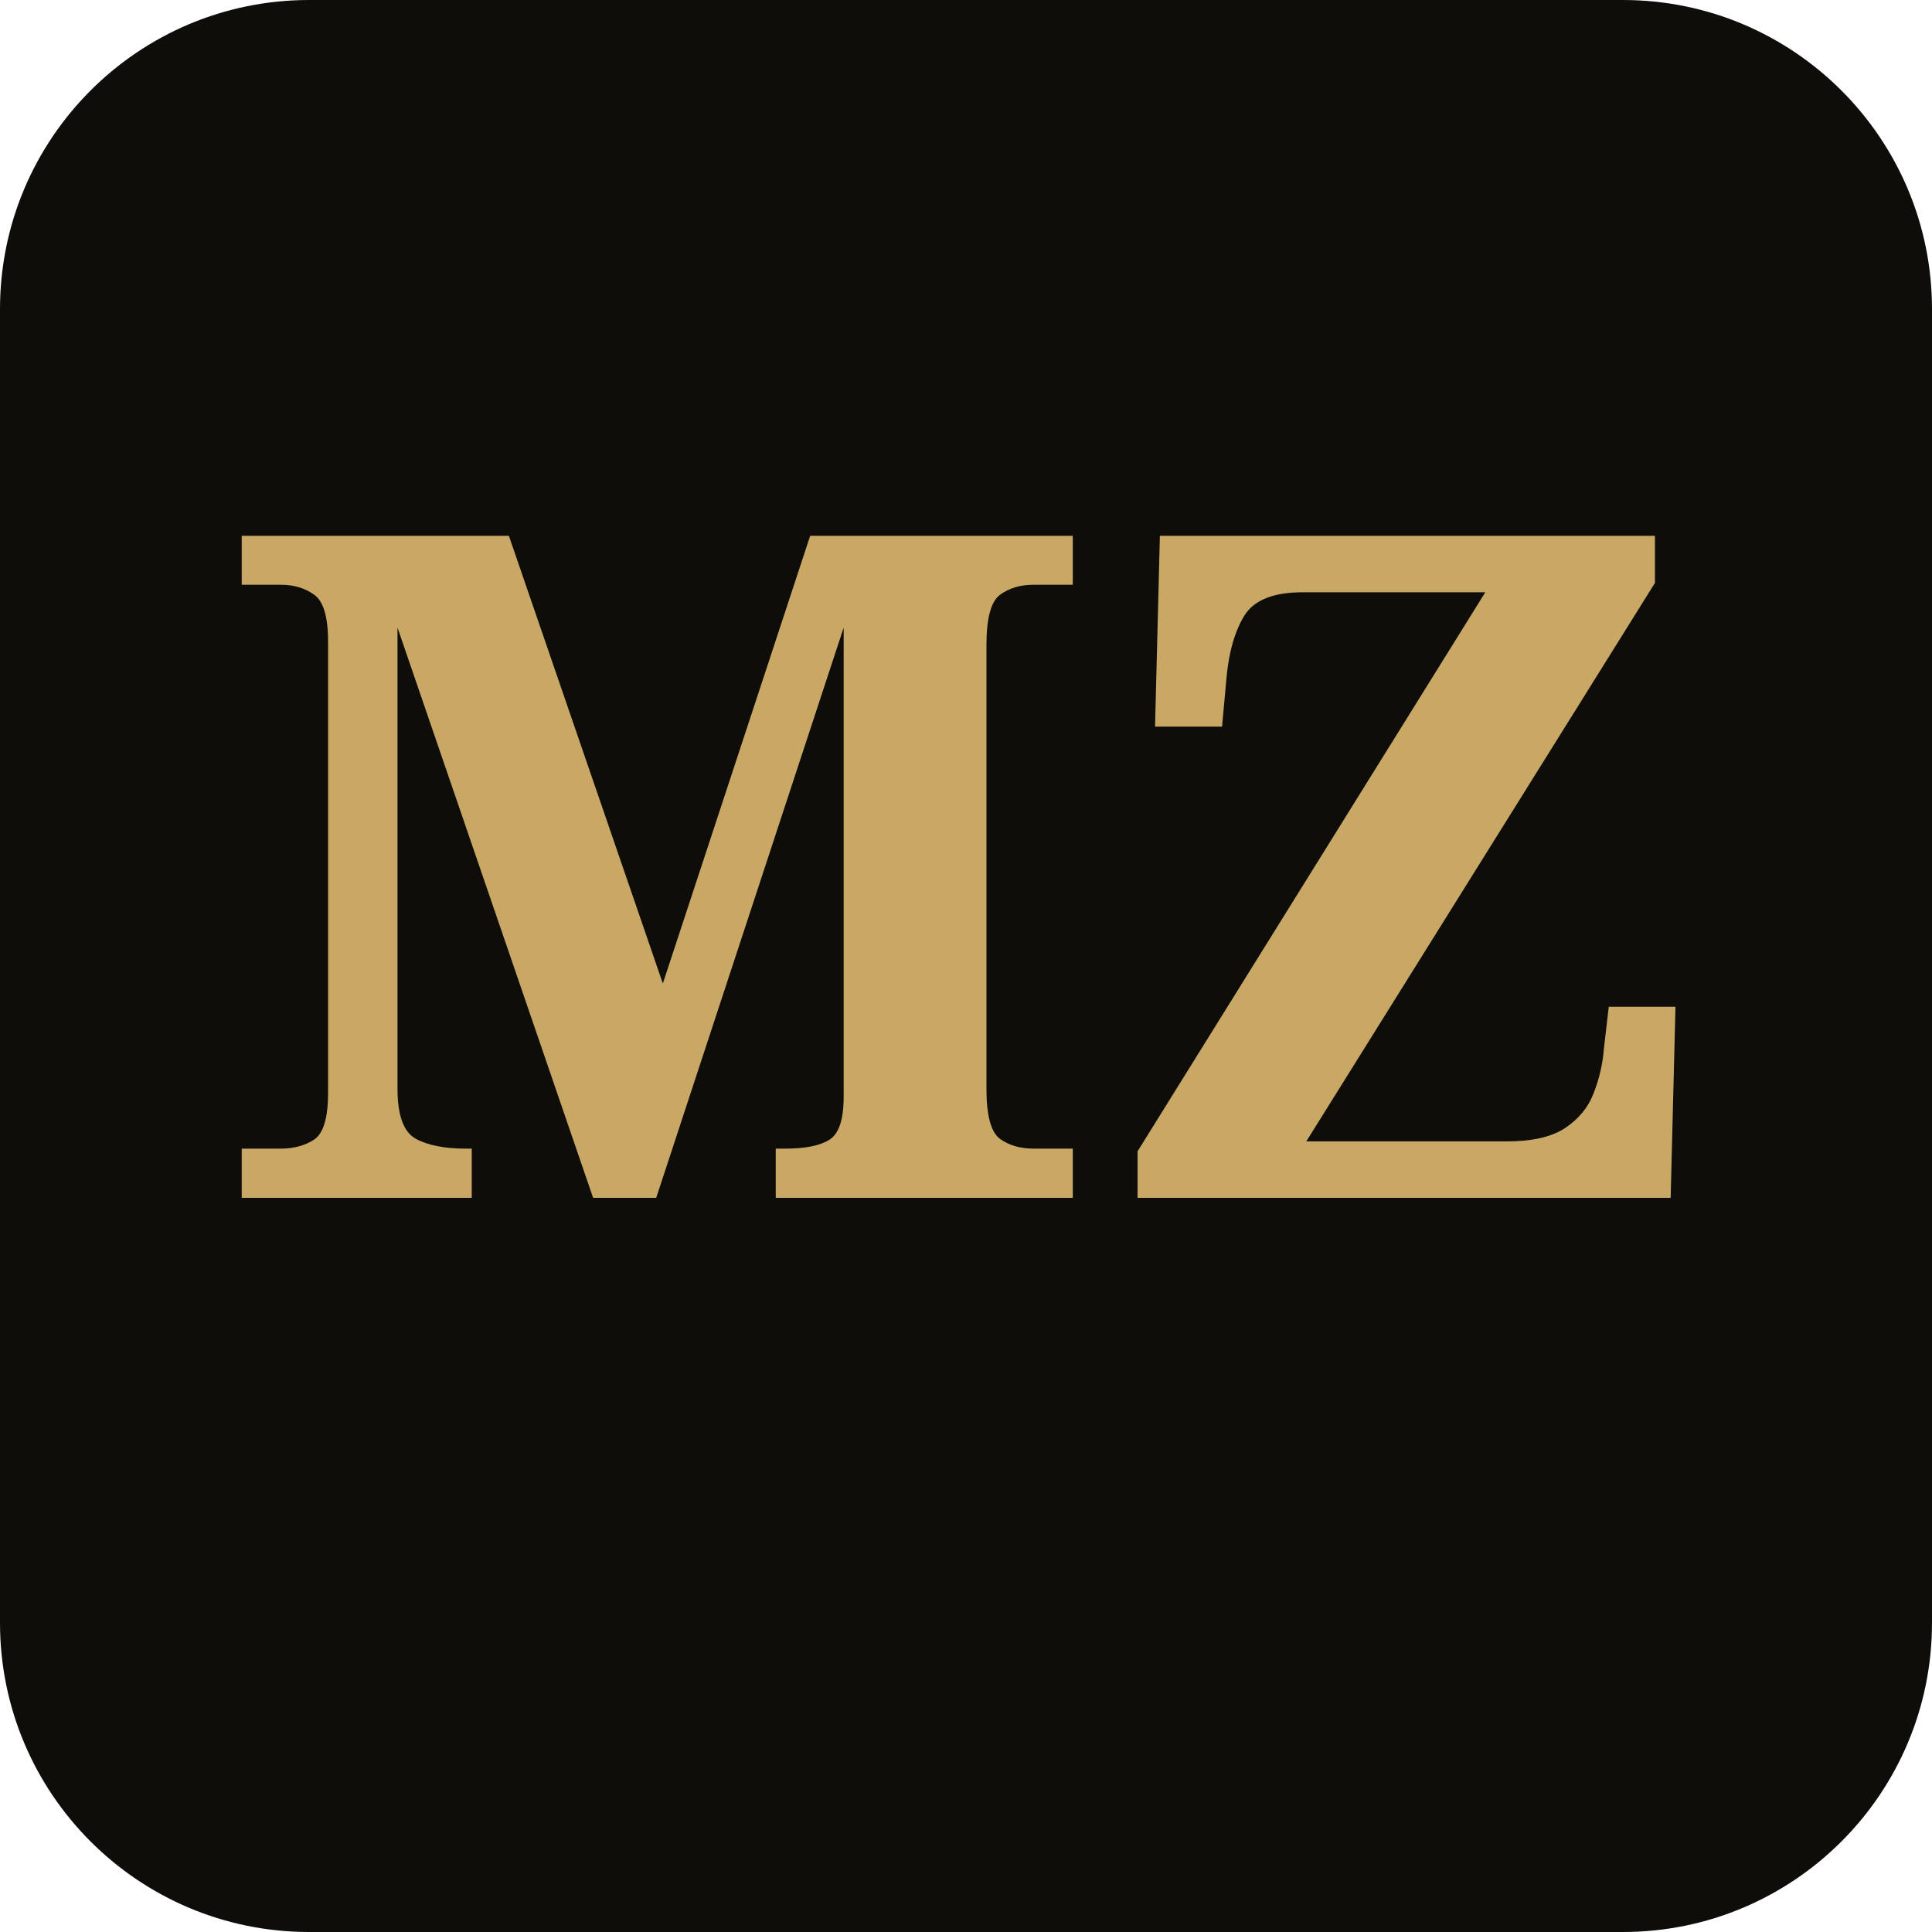
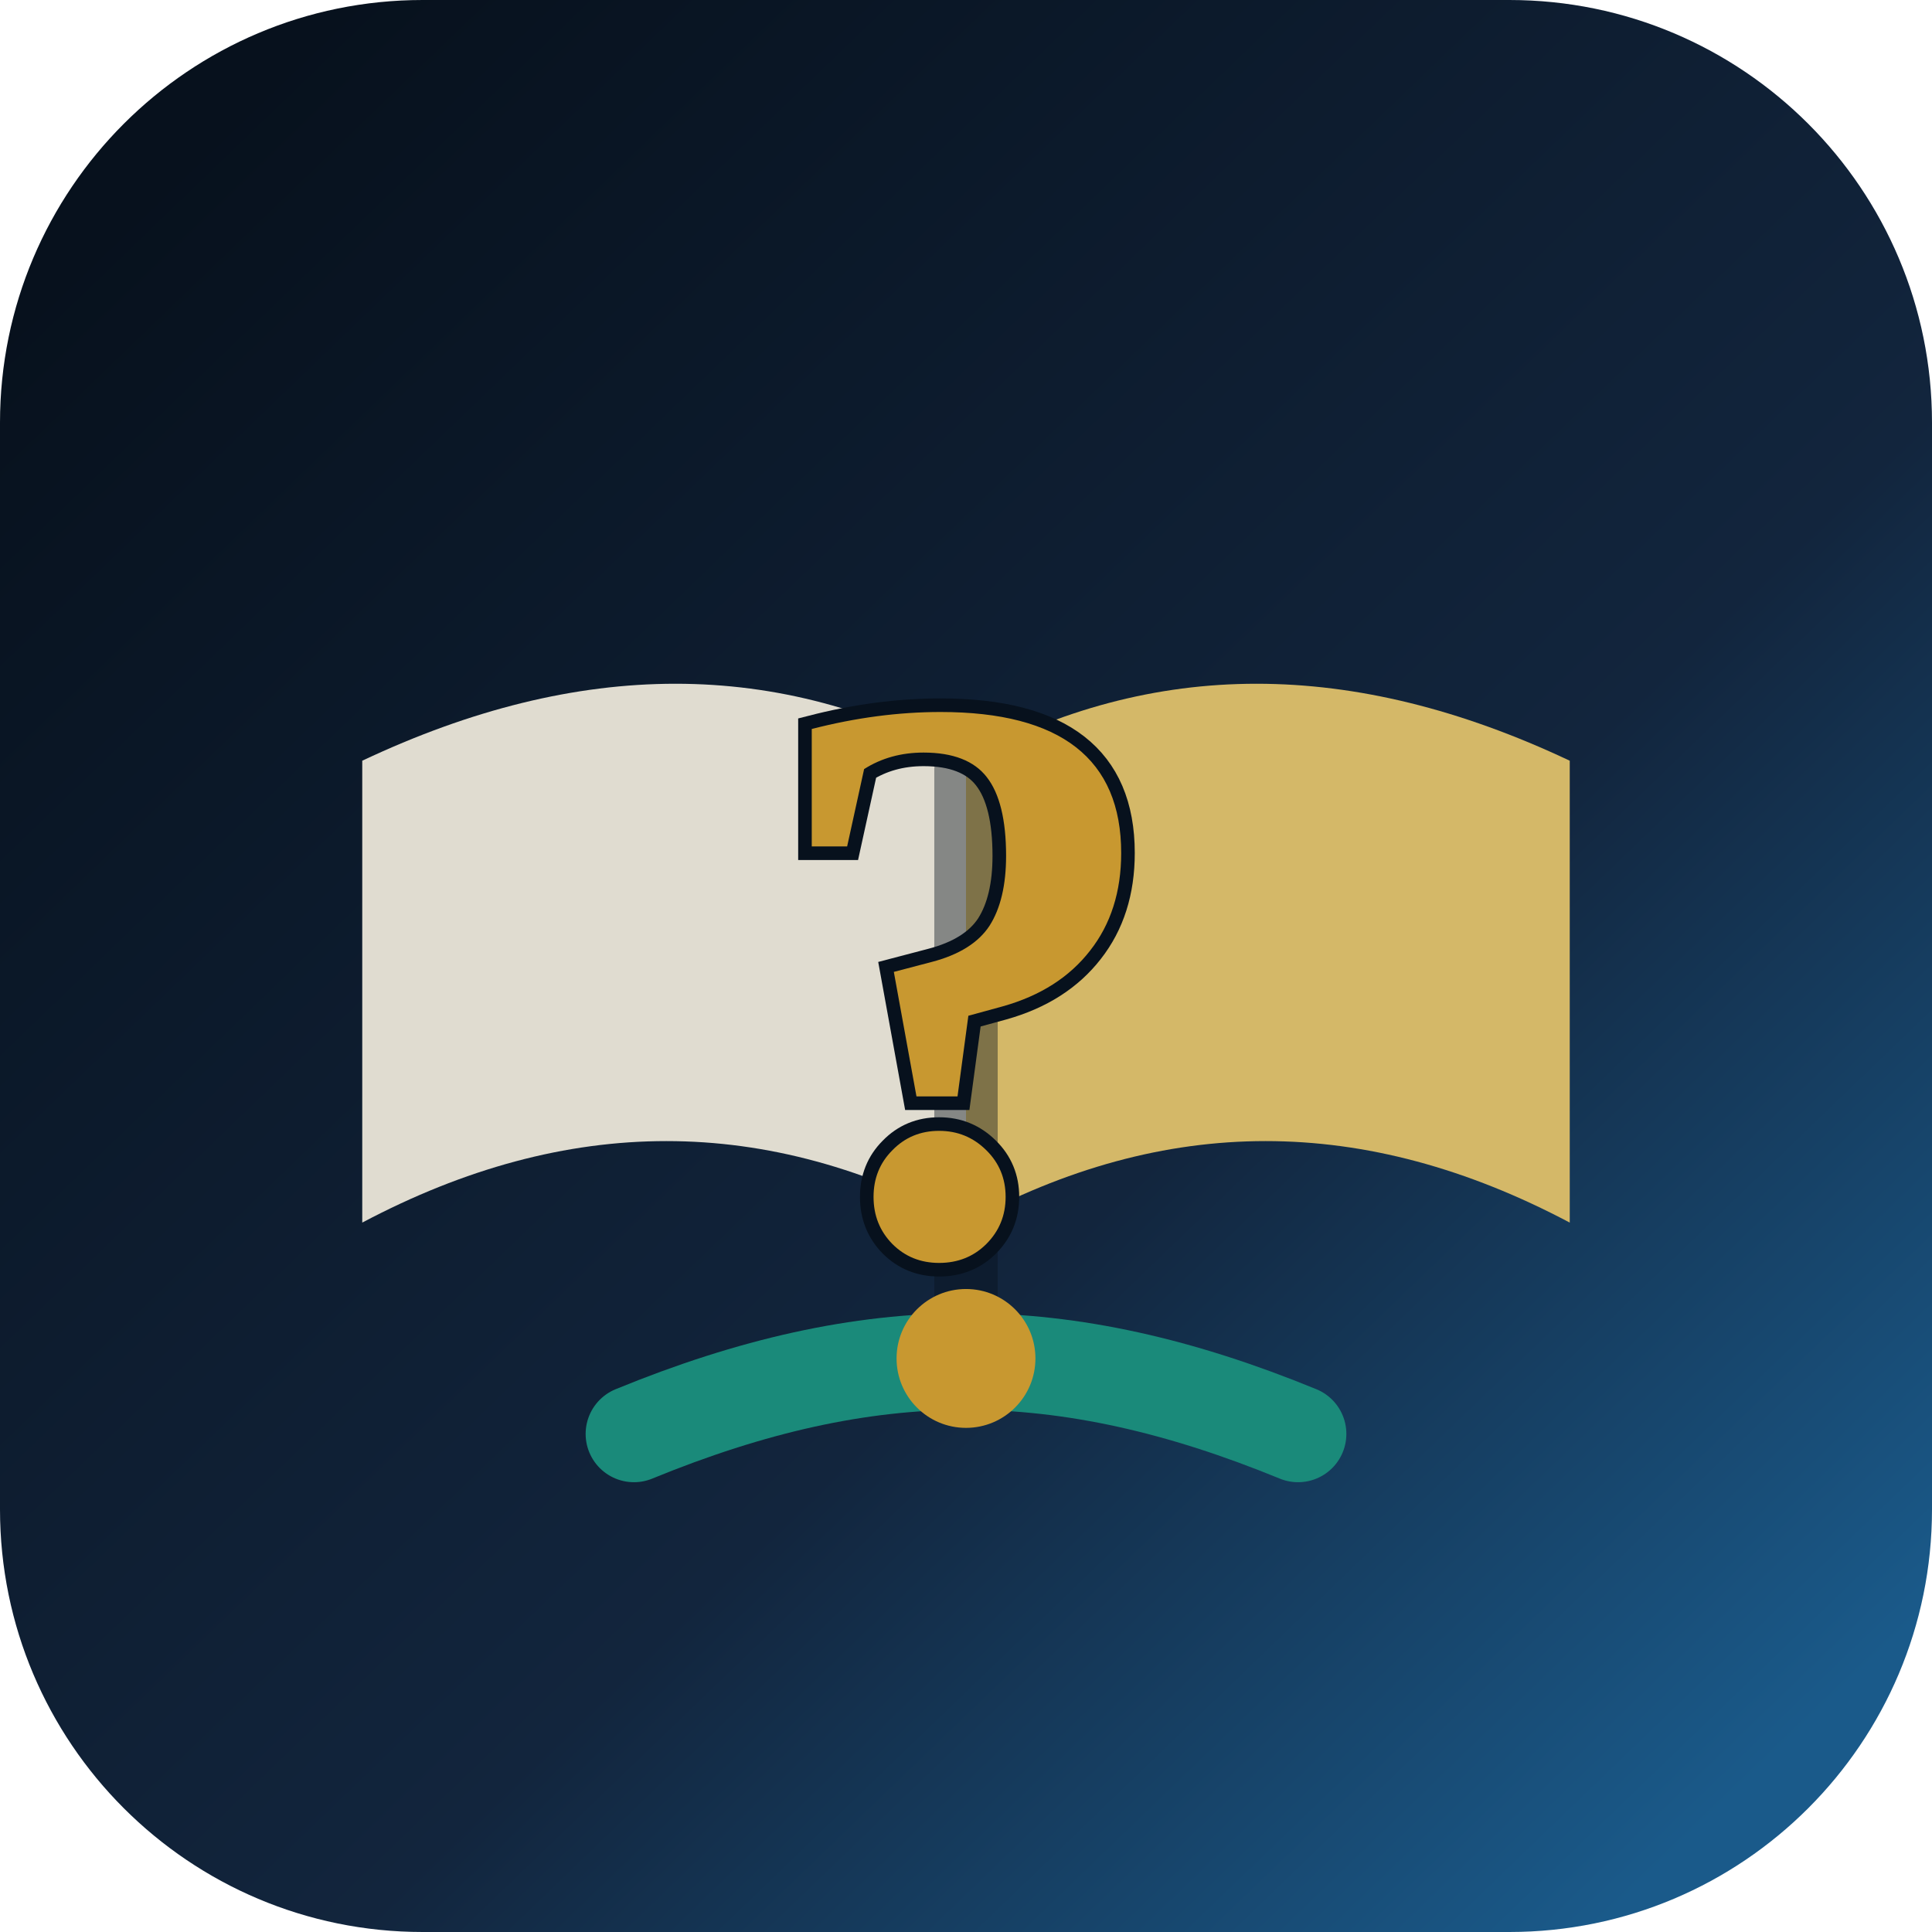
- <svg xmlns="http://www.w3.org/2000/svg" viewBox="0 0 100 100">
-   <rect width="100" height="100" rx="16" fill="#0f0d0a" />
-   <text x="50" y="62" font-family="Georgia, serif" font-size="48" font-weight="bold" fill="#c8a864" text-anchor="middle">MZ</text>
+ <svg xmlns="http://www.w3.org/2000/svg" viewBox="0 0 64 64" role="img" aria-label="The Ethical Educator">
+   <defs>
+     <linearGradient id="bg" x1="6" y1="5" x2="58" y2="59" gradientUnits="userSpaceOnUse">
+       <stop stop-color="#07111d" />
+       <stop offset="0.62" stop-color="#12253d" />
+       <stop offset="1" stop-color="#1a5a8a" />
+     </linearGradient>
+   </defs>
+   <rect width="64" height="64" rx="14" fill="url(#bg)" />
+   <path d="M12 40.5c6.8-3.6 13.4-3.6 20 0V25.2c-6.2-3.4-12.8-3.4-20 0v15.3Z" fill="#e0dcd0" />
+   <path d="M32 40.5c6.6-3.6 13.2-3.6 20 0V25.2c-7.2-3.4-13.8-3.4-20 0v15.3Z" fill="#d4b868" />
+   <path d="M32 25.5v17.8" stroke="#07111d" stroke-width="2.1" stroke-linecap="round" opacity=".42" />
+   <path d="M21 47.5c7.8-3.2 14.2-3.2 22 0" fill="none" stroke="#1a8a7a" stroke-width="3.2" stroke-linecap="round" />
+   <text x="32" y="33.8" text-anchor="middle" dominant-baseline="middle" fill="#c89830" stroke="#07111d" stroke-width=".9" paint-order="stroke" font-family="Georgia, 'Times New Roman', serif" font-size="27" font-weight="700">?</text>
+   <circle cx="32" cy="45" r="2.3" fill="#c89830" />
</svg>
